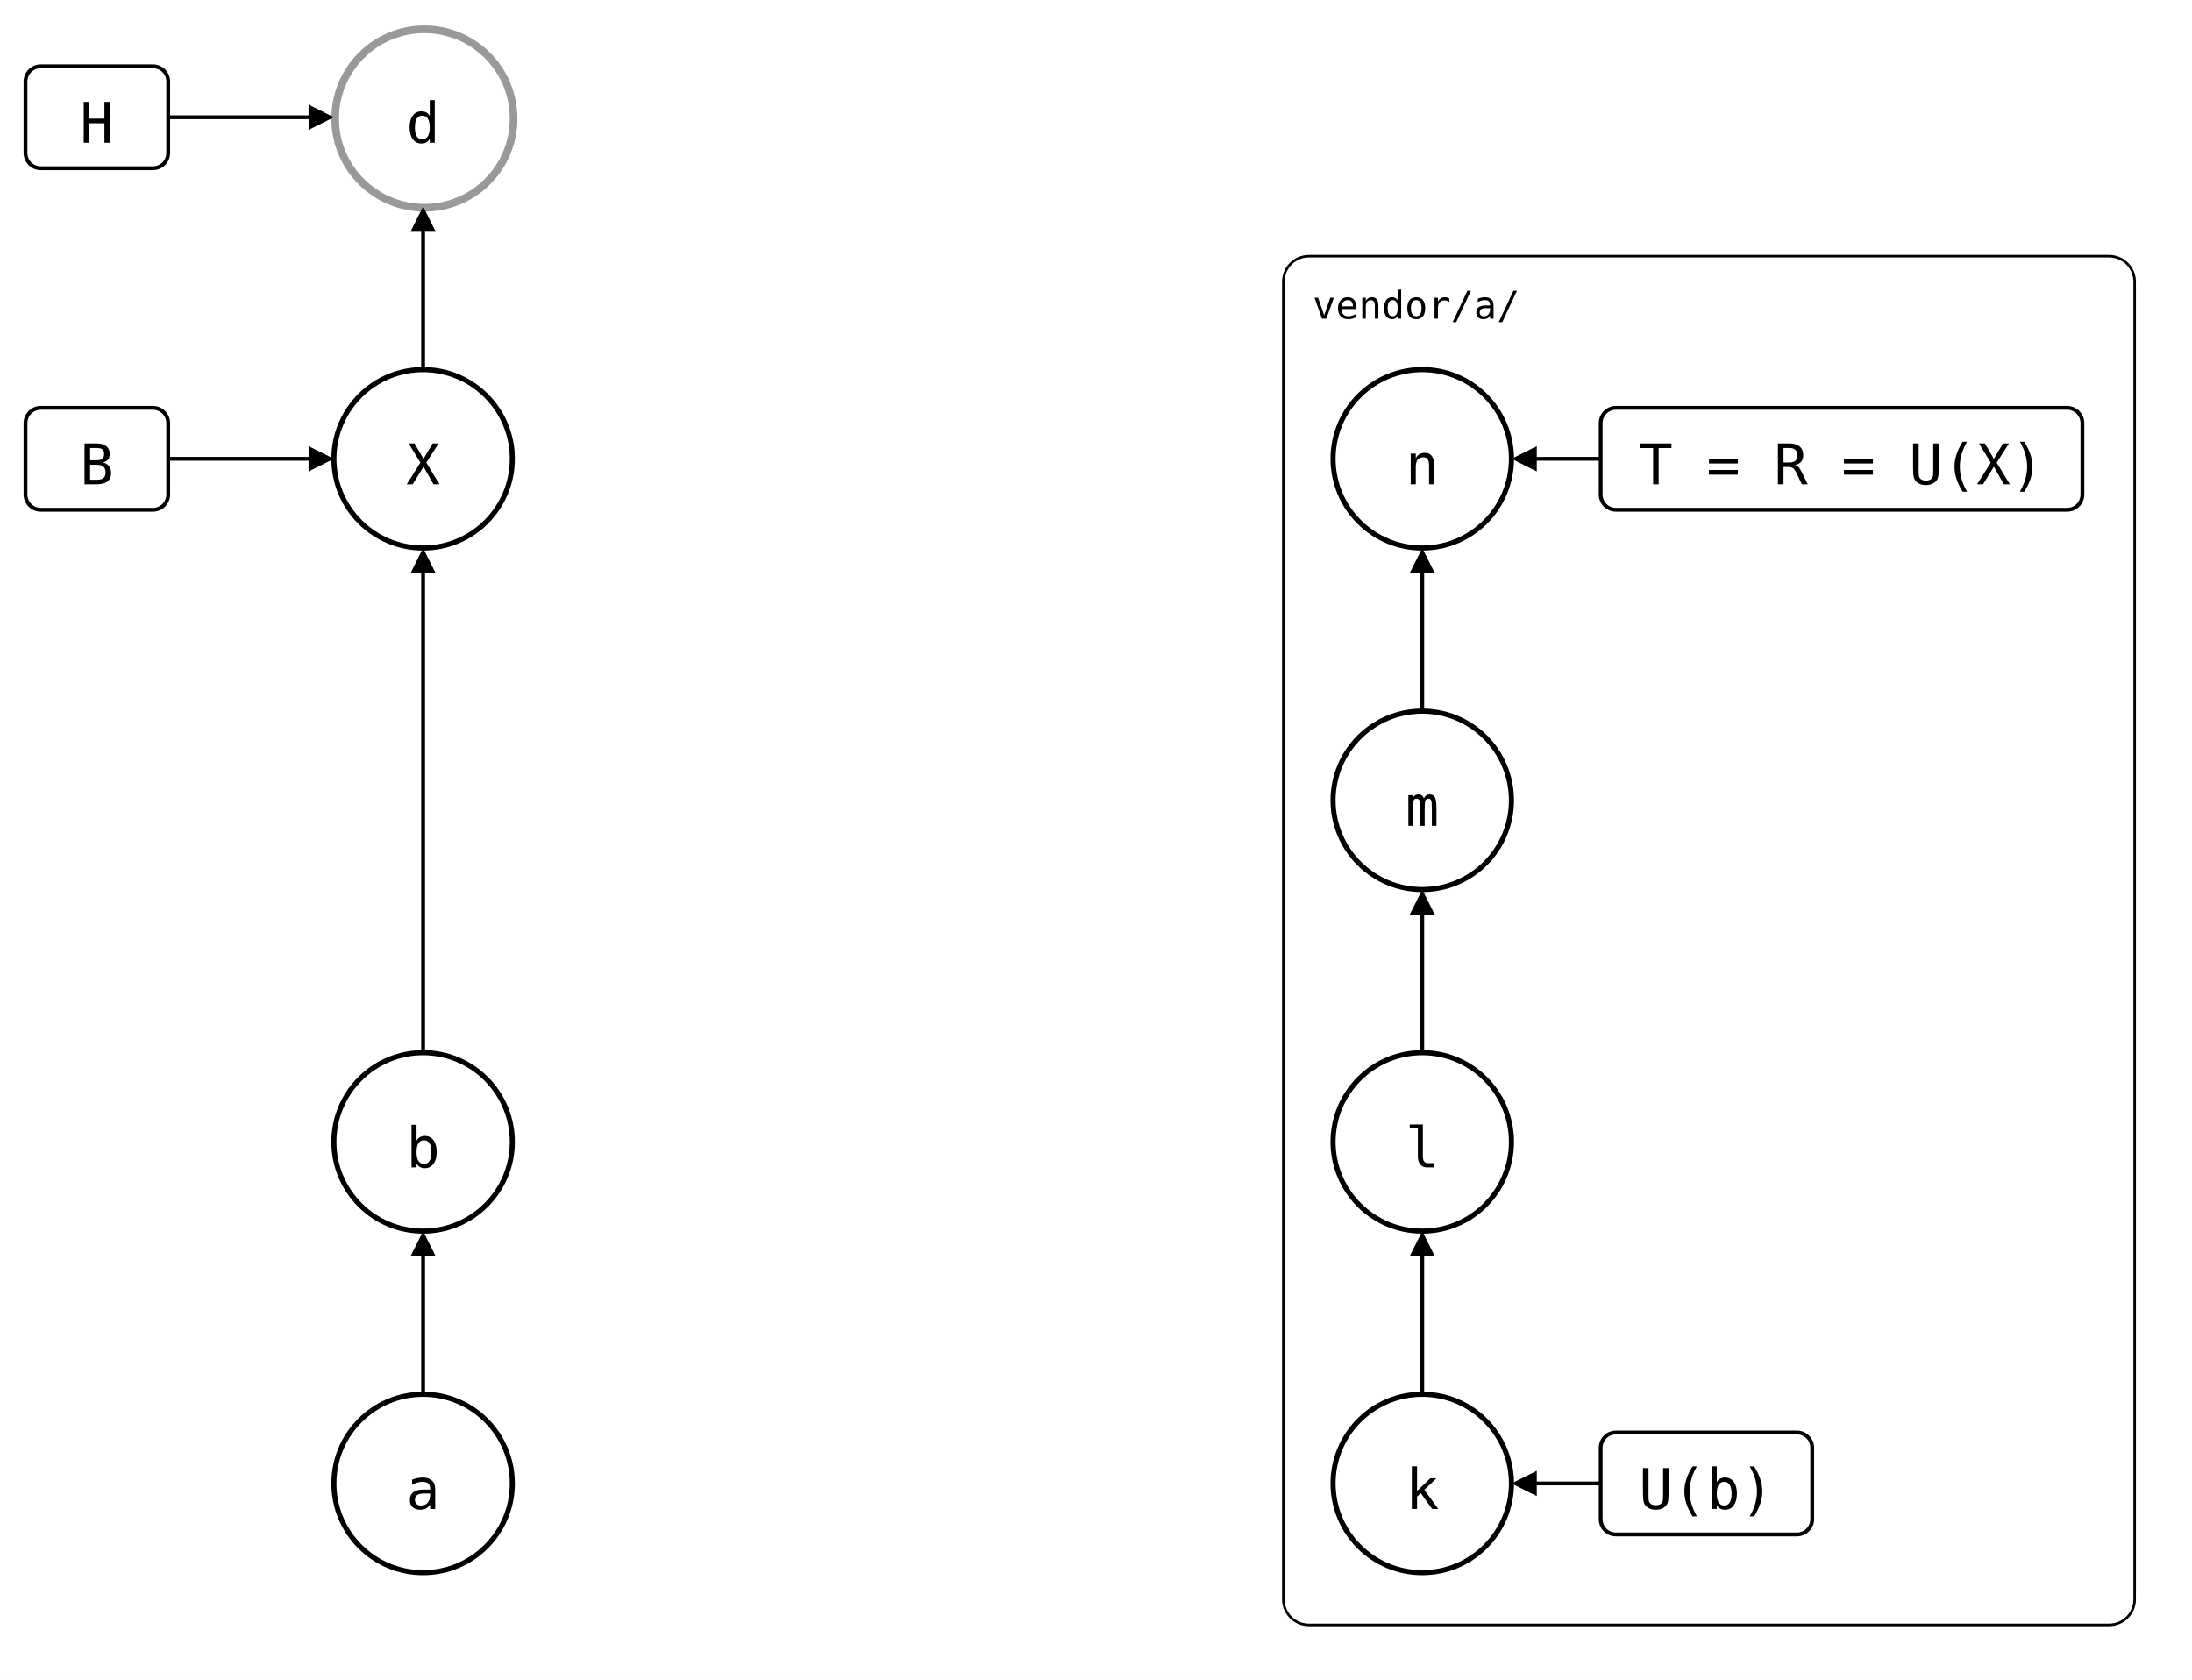
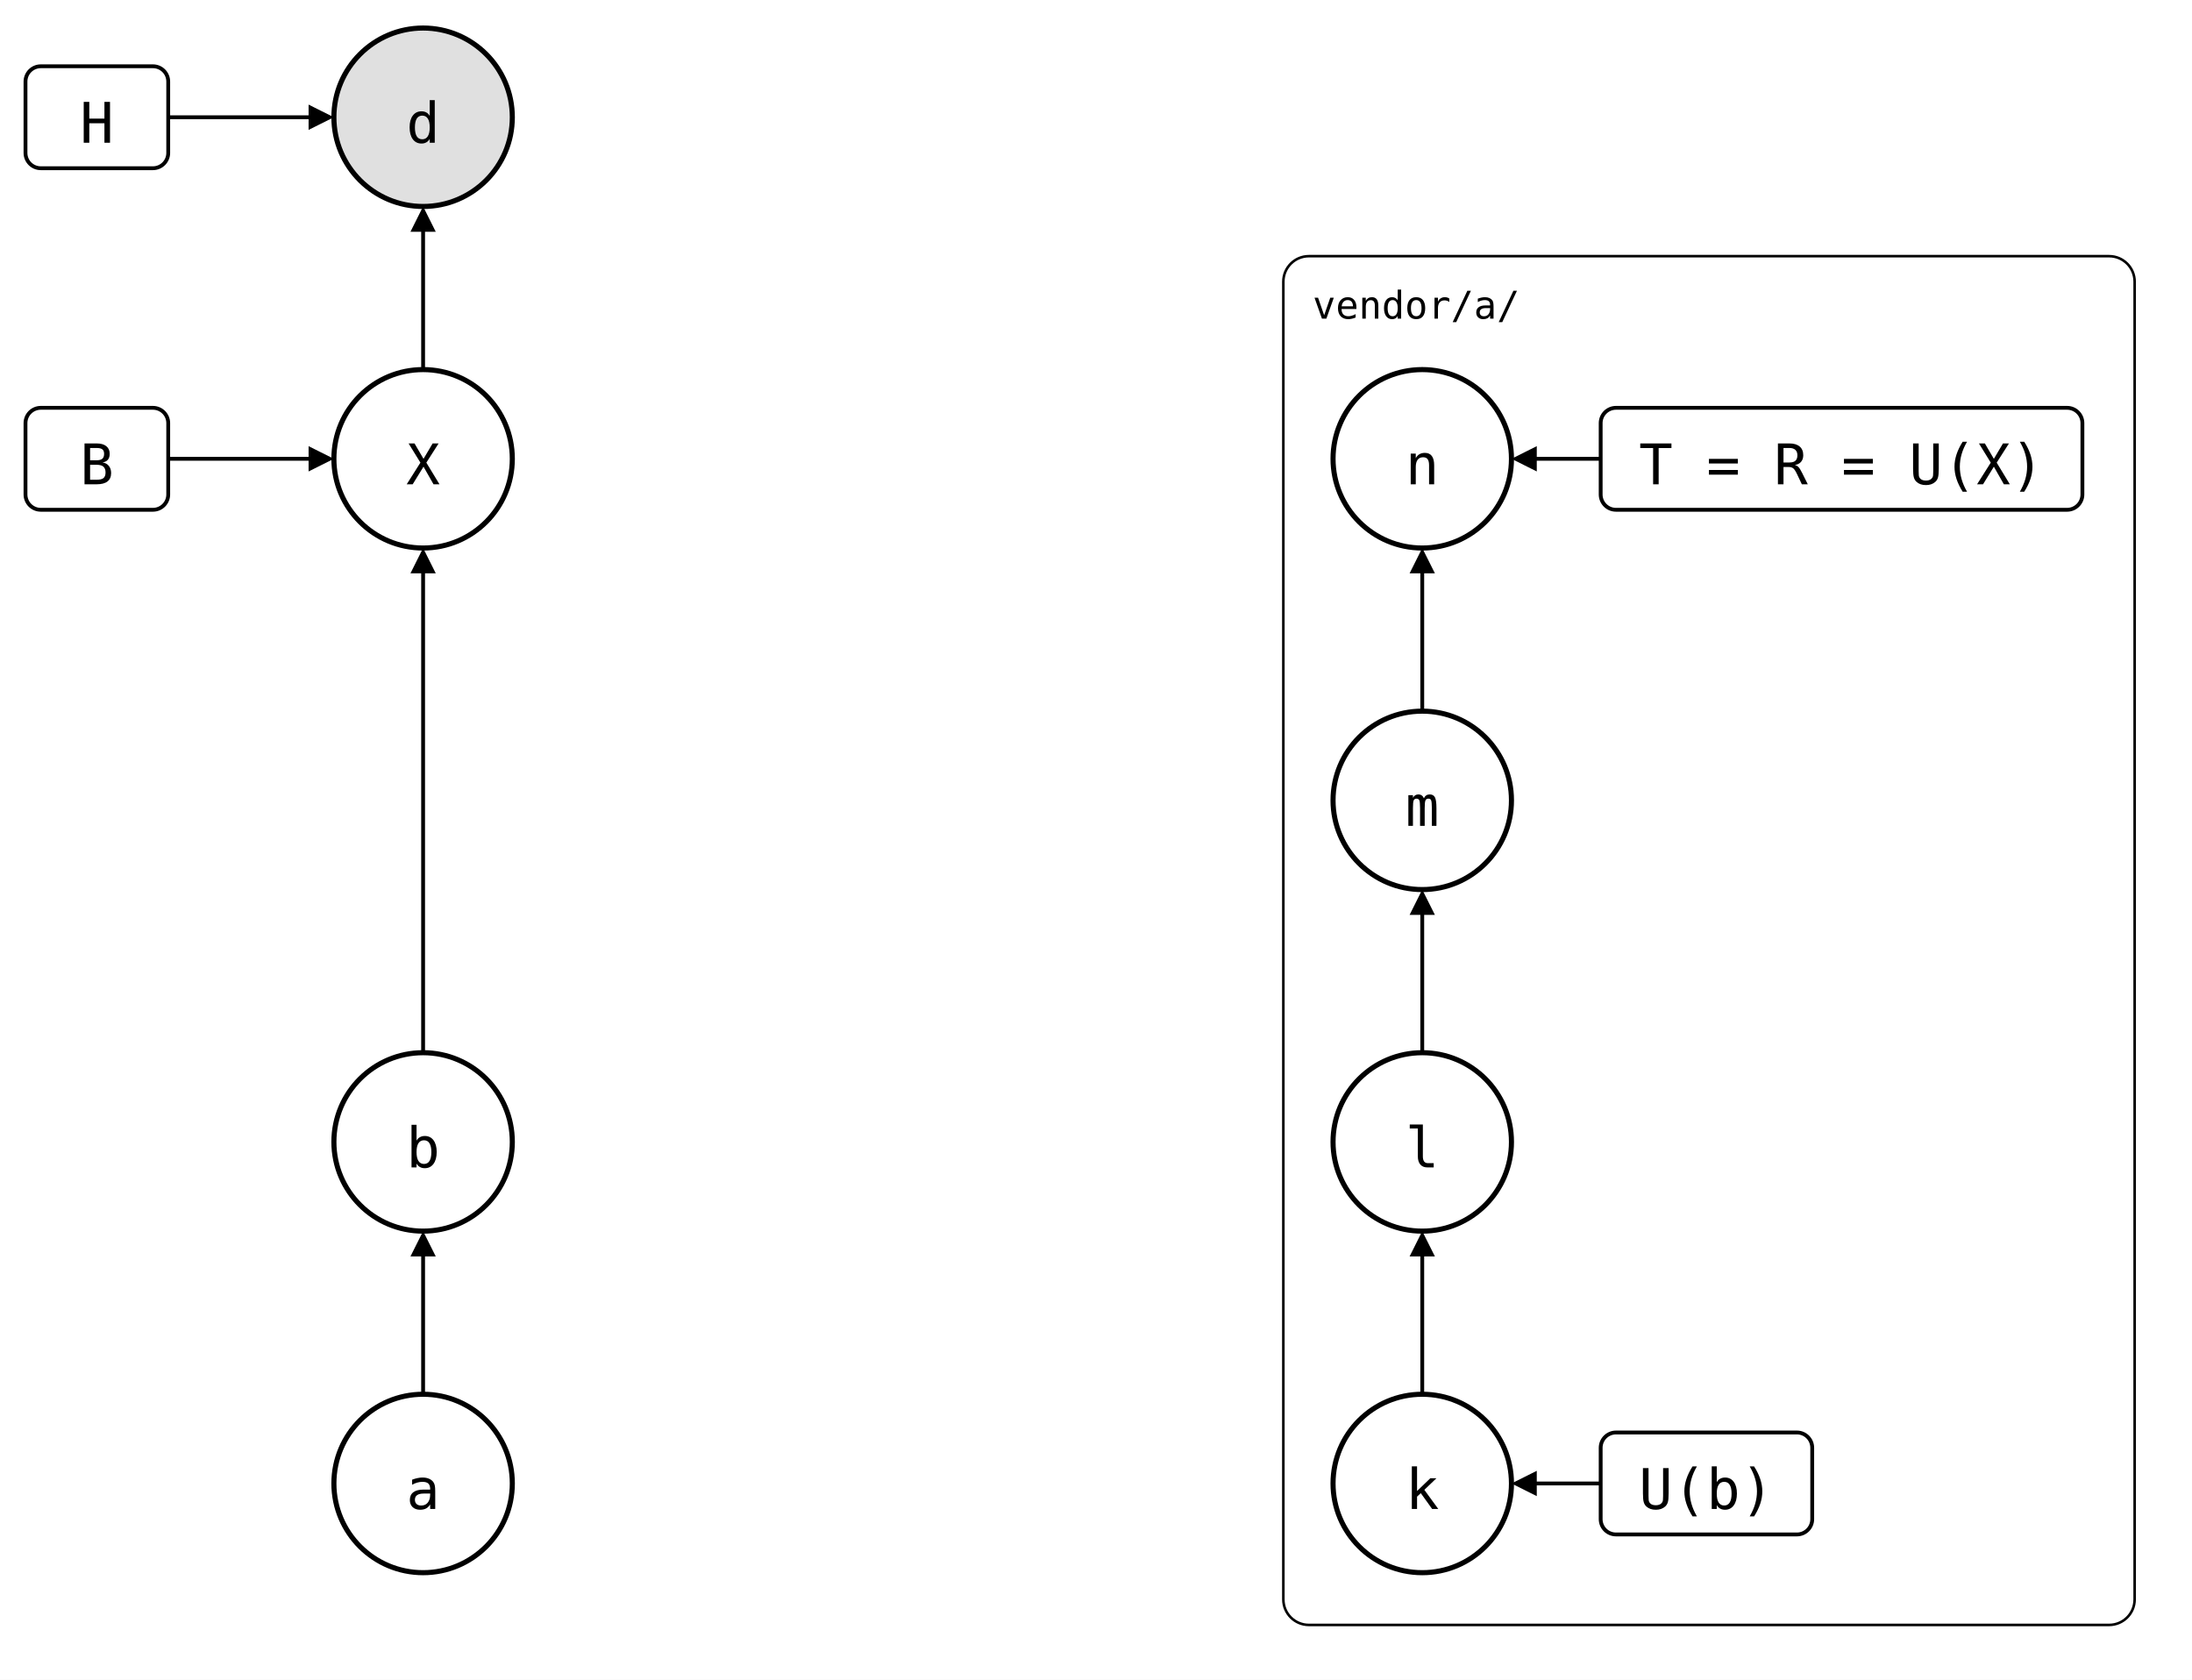
- <svg xmlns="http://www.w3.org/2000/svg" style="background: #ffffff; background-color: light-dark(#ffffff, #121212); color-scheme: light dark;" version="1.1" width="860px" height="659px" viewBox="0 0 860 659" id="ge-svg-03rLlxLaWFylnNDSA4mX" content="&lt;mxfile host=&quot;Electron&quot;&gt;&#10;  &lt;diagram name=&quot;bisect-into-a-pull&quot; id=&quot;bisect-into-a-pull&quot;&gt;&#10;    &lt;mxGraphModel grid=&quot;0&quot; gridSize=&quot;10&quot; guides=&quot;1&quot; tooltips=&quot;1&quot; connect=&quot;1&quot; arrows=&quot;1&quot; fold=&quot;0&quot; page=&quot;0&quot; pageScale=&quot;1&quot; pageWidth=&quot;850&quot; pageHeight=&quot;1100&quot; background=&quot;#ffffff&quot; math=&quot;0&quot; shadow=&quot;0&quot;&gt;&#10;      &lt;root&gt;&#10;        &lt;mxCell id=&quot;0&quot; /&gt;&#10;        &lt;mxCell id=&quot;1&quot; parent=&quot;0&quot; /&gt;&#10;        &lt;mxCell id=&quot;lane&quot; parent=&quot;1&quot; style=&quot;rounded=1;arcSize=3;fillColor=none;strokeWidth=1;fontSize=15;verticalAlign=top;align=left;spacingLeft=10;spacingTop=4;fontFamily=Roboto Mono,monospace;&quot; value=&quot;vendor/a/&quot; vertex=&quot;1&quot;&gt;&#10;          &lt;mxGeometry height=&quot;537&quot; width=&quot;334&quot; x=&quot;601&quot; y=&quot;163&quot; as=&quot;geometry&quot; /&gt;&#10;        &lt;/mxCell&gt;&#10;        &lt;mxCell id=&quot;a&quot; parent=&quot;1&quot; style=&quot;ellipse;aspect=fixed;strokeWidth=2;fontSize=22;fontFamily=Roboto Mono,monospace;&quot; value=&quot;a&quot; vertex=&quot;1&quot;&gt;&#10;          &lt;mxGeometry height=&quot;70&quot; width=&quot;70&quot; x=&quot;229&quot; y=&quot;610&quot; as=&quot;geometry&quot; /&gt;&#10;        &lt;/mxCell&gt;&#10;        &lt;mxCell id=&quot;b&quot; parent=&quot;1&quot; style=&quot;ellipse;aspect=fixed;strokeWidth=2;fontSize=22;fontFamily=Roboto Mono,monospace;&quot; value=&quot;b&quot; vertex=&quot;1&quot;&gt;&#10;          &lt;mxGeometry height=&quot;70&quot; width=&quot;70&quot; x=&quot;229&quot; y=&quot;476&quot; as=&quot;geometry&quot; /&gt;&#10;        &lt;/mxCell&gt;&#10;        &lt;mxCell id=&quot;X&quot; parent=&quot;1&quot; style=&quot;ellipse;aspect=fixed;strokeWidth=2;fontSize=22;fontFamily=Roboto Mono,monospace;&quot; value=&quot;X&quot; vertex=&quot;1&quot;&gt;&#10;          &lt;mxGeometry height=&quot;70&quot; width=&quot;70&quot; x=&quot;229&quot; y=&quot;208&quot; as=&quot;geometry&quot; /&gt;&#10;        &lt;/mxCell&gt;&#10;        &lt;mxCell id=&quot;d&quot; parent=&quot;1&quot; style=&quot;ellipse;aspect=fixed;fontSize=22;fontFamily=Roboto Mono,monospace;strokeColor=#999999;strokeWidth=3;&quot; value=&quot;d&quot; vertex=&quot;1&quot;&gt;&#10;          &lt;mxGeometry height=&quot;70&quot; width=&quot;70&quot; x=&quot;229&quot; y=&quot;74&quot; as=&quot;geometry&quot; /&gt;&#10;        &lt;/mxCell&gt;&#10;        &lt;mxCell id=&quot;k&quot; parent=&quot;1&quot; style=&quot;ellipse;aspect=fixed;strokeWidth=2;fontSize=22;fontFamily=Roboto Mono,monospace;&quot; value=&quot;k&quot; vertex=&quot;1&quot;&gt;&#10;          &lt;mxGeometry height=&quot;70&quot; width=&quot;70&quot; x=&quot;621&quot; y=&quot;610&quot; as=&quot;geometry&quot; /&gt;&#10;        &lt;/mxCell&gt;&#10;        &lt;mxCell id=&quot;l&quot; parent=&quot;1&quot; style=&quot;ellipse;aspect=fixed;strokeWidth=2;fontSize=22;fontFamily=Roboto Mono,monospace;&quot; value=&quot;l&quot; vertex=&quot;1&quot;&gt;&#10;          &lt;mxGeometry height=&quot;70&quot; width=&quot;70&quot; x=&quot;621&quot; y=&quot;476&quot; as=&quot;geometry&quot; /&gt;&#10;        &lt;/mxCell&gt;&#10;        &lt;mxCell id=&quot;m&quot; parent=&quot;1&quot; style=&quot;ellipse;aspect=fixed;strokeWidth=2;fontSize=22;fontFamily=Roboto Mono,monospace;&quot; value=&quot;m&quot; vertex=&quot;1&quot;&gt;&#10;          &lt;mxGeometry height=&quot;70&quot; width=&quot;70&quot; x=&quot;621&quot; y=&quot;342&quot; as=&quot;geometry&quot; /&gt;&#10;        &lt;/mxCell&gt;&#10;        &lt;mxCell id=&quot;n&quot; parent=&quot;1&quot; style=&quot;ellipse;aspect=fixed;strokeWidth=2;fontSize=22;fontFamily=Roboto Mono,monospace;&quot; value=&quot;n&quot; vertex=&quot;1&quot;&gt;&#10;          &lt;mxGeometry height=&quot;70&quot; width=&quot;70&quot; x=&quot;621&quot; y=&quot;208&quot; as=&quot;geometry&quot; /&gt;&#10;        &lt;/mxCell&gt;&#10;        &lt;mxCell id=&quot;box0&quot; parent=&quot;1&quot; style=&quot;rounded=1;strokeWidth=1.5;fontSize=22;fontFamily=Roboto Mono,monospace;&quot; value=&quot;H&quot; vertex=&quot;1&quot;&gt;&#10;          &lt;mxGeometry height=&quot;40&quot; width=&quot;56&quot; x=&quot;108&quot; y=&quot;89&quot; as=&quot;geometry&quot; /&gt;&#10;        &lt;/mxCell&gt;&#10;        &lt;mxCell id=&quot;e0&quot; edge=&quot;1&quot; parent=&quot;1&quot; source=&quot;box0&quot; style=&quot;endArrow=block;endFill=1;html=1;strokeWidth=1.5;rounded=0;&quot; target=&quot;d&quot;&gt;&#10;          &lt;mxGeometry relative=&quot;1&quot; as=&quot;geometry&quot; /&gt;&#10;        &lt;/mxCell&gt;&#10;        &lt;mxCell id=&quot;box1&quot; parent=&quot;1&quot; style=&quot;rounded=1;strokeWidth=1.5;fontSize=22;fontFamily=Roboto Mono,monospace;&quot; value=&quot;B&quot; vertex=&quot;1&quot;&gt;&#10;          &lt;mxGeometry height=&quot;40&quot; width=&quot;56&quot; x=&quot;108&quot; y=&quot;223&quot; as=&quot;geometry&quot; /&gt;&#10;        &lt;/mxCell&gt;&#10;        &lt;mxCell id=&quot;e1&quot; edge=&quot;1&quot; parent=&quot;1&quot; source=&quot;box1&quot; style=&quot;endArrow=block;endFill=1;html=1;strokeWidth=1.5;rounded=0;&quot; target=&quot;X&quot;&gt;&#10;          &lt;mxGeometry relative=&quot;1&quot; as=&quot;geometry&quot; /&gt;&#10;        &lt;/mxCell&gt;&#10;        &lt;mxCell id=&quot;box2&quot; parent=&quot;1&quot; style=&quot;rounded=1;strokeWidth=1.5;fontSize=22;fontFamily=Roboto Mono,monospace;&quot; value=&quot;T = R = U(X)&quot; vertex=&quot;1&quot;&gt;&#10;          &lt;mxGeometry height=&quot;40&quot; width=&quot;189&quot; x=&quot;726&quot; y=&quot;223&quot; as=&quot;geometry&quot; /&gt;&#10;        &lt;/mxCell&gt;&#10;        &lt;mxCell id=&quot;e2&quot; edge=&quot;1&quot; parent=&quot;1&quot; source=&quot;box2&quot; style=&quot;endArrow=block;endFill=1;html=1;strokeWidth=1.5;rounded=0;&quot; target=&quot;n&quot;&gt;&#10;          &lt;mxGeometry relative=&quot;1&quot; as=&quot;geometry&quot; /&gt;&#10;        &lt;/mxCell&gt;&#10;        &lt;mxCell id=&quot;box3&quot; parent=&quot;1&quot; style=&quot;rounded=1;strokeWidth=1.5;fontSize=22;fontFamily=Roboto Mono,monospace;&quot; value=&quot;U(b)&quot; vertex=&quot;1&quot;&gt;&#10;          &lt;mxGeometry height=&quot;40&quot; width=&quot;83&quot; x=&quot;726&quot; y=&quot;625&quot; as=&quot;geometry&quot; /&gt;&#10;        &lt;/mxCell&gt;&#10;        &lt;mxCell id=&quot;e3&quot; edge=&quot;1&quot; parent=&quot;1&quot; source=&quot;box3&quot; style=&quot;endArrow=block;endFill=1;html=1;strokeWidth=1.5;rounded=0;&quot; target=&quot;k&quot;&gt;&#10;          &lt;mxGeometry relative=&quot;1&quot; as=&quot;geometry&quot; /&gt;&#10;        &lt;/mxCell&gt;&#10;        &lt;mxCell id=&quot;e5&quot; edge=&quot;1&quot; parent=&quot;1&quot; source=&quot;a&quot; style=&quot;endArrow=block;endFill=1;html=1;strokeWidth=1.5;rounded=0;&quot; target=&quot;b&quot;&gt;&#10;          &lt;mxGeometry relative=&quot;1&quot; as=&quot;geometry&quot; /&gt;&#10;        &lt;/mxCell&gt;&#10;        &lt;mxCell id=&quot;e6&quot; edge=&quot;1&quot; parent=&quot;1&quot; source=&quot;b&quot; style=&quot;endArrow=block;endFill=1;html=1;strokeWidth=1.5;rounded=0;&quot; target=&quot;X&quot;&gt;&#10;          &lt;mxGeometry relative=&quot;1&quot; as=&quot;geometry&quot; /&gt;&#10;        &lt;/mxCell&gt;&#10;        &lt;mxCell id=&quot;e7&quot; edge=&quot;1&quot; parent=&quot;1&quot; source=&quot;X&quot; style=&quot;endArrow=block;endFill=1;html=1;strokeWidth=1.5;rounded=0;&quot; target=&quot;d&quot;&gt;&#10;          &lt;mxGeometry relative=&quot;1&quot; as=&quot;geometry&quot; /&gt;&#10;        &lt;/mxCell&gt;&#10;        &lt;mxCell id=&quot;e8&quot; edge=&quot;1&quot; parent=&quot;1&quot; source=&quot;k&quot; style=&quot;endArrow=block;endFill=1;html=1;strokeWidth=1.5;rounded=0;&quot; target=&quot;l&quot;&gt;&#10;          &lt;mxGeometry relative=&quot;1&quot; as=&quot;geometry&quot; /&gt;&#10;        &lt;/mxCell&gt;&#10;        &lt;mxCell id=&quot;e9&quot; edge=&quot;1&quot; parent=&quot;1&quot; source=&quot;l&quot; style=&quot;endArrow=block;endFill=1;html=1;strokeWidth=1.5;rounded=0;&quot; target=&quot;m&quot;&gt;&#10;          &lt;mxGeometry relative=&quot;1&quot; as=&quot;geometry&quot; /&gt;&#10;        &lt;/mxCell&gt;&#10;        &lt;mxCell id=&quot;e10&quot; edge=&quot;1&quot; parent=&quot;1&quot; source=&quot;m&quot; style=&quot;endArrow=block;endFill=1;html=1;strokeWidth=1.5;rounded=0;&quot; target=&quot;n&quot;&gt;&#10;          &lt;mxGeometry relative=&quot;1&quot; as=&quot;geometry&quot; /&gt;&#10;        &lt;/mxCell&gt;&#10;      &lt;/root&gt;&#10;    &lt;/mxGraphModel&gt;&#10;  &lt;/diagram&gt;&#10;&lt;/mxfile&gt;&#10;">
-   <style type="text/css">@supports (color: light-dark(#000, #fff)) { #ge-svg-03rLlxLaWFylnNDSA4mX { --ge-adaptive-bg: light-dark(#ffffff, var(--ge-dark-color, #121212)); } }</style>
+ <svg xmlns="http://www.w3.org/2000/svg" style="background: #ffffff; background-color: light-dark(#ffffff, #121212); color-scheme: light dark;" version="1.1" width="860px" height="659px" viewBox="0 0 860 659" id="ge-svg-XEDZk8dROU4h-E6Jc4ML" content="&lt;mxfile host=&quot;Electron&quot;&gt;&#10;  &lt;diagram name=&quot;bisect-into-a-pull&quot; id=&quot;bisect-into-a-pull&quot;&gt;&#10;    &lt;mxGraphModel grid=&quot;0&quot; gridSize=&quot;10&quot; guides=&quot;1&quot; tooltips=&quot;1&quot; connect=&quot;1&quot; arrows=&quot;1&quot; fold=&quot;0&quot; page=&quot;0&quot; pageScale=&quot;1&quot; pageWidth=&quot;850&quot; pageHeight=&quot;1100&quot; background=&quot;#ffffff&quot; math=&quot;0&quot; shadow=&quot;0&quot;&gt;&#10;      &lt;root&gt;&#10;        &lt;mxCell id=&quot;0&quot; /&gt;&#10;        &lt;mxCell id=&quot;1&quot; parent=&quot;0&quot; /&gt;&#10;        &lt;mxCell id=&quot;lane&quot; parent=&quot;1&quot; style=&quot;rounded=1;arcSize=3;fillColor=none;strokeWidth=1;fontSize=15;verticalAlign=top;align=left;spacingLeft=10;spacingTop=4;fontFamily=Roboto Mono,monospace;&quot; value=&quot;vendor/a/&quot; vertex=&quot;1&quot;&gt;&#10;          &lt;mxGeometry height=&quot;537&quot; width=&quot;334&quot; x=&quot;601&quot; y=&quot;163&quot; as=&quot;geometry&quot; /&gt;&#10;        &lt;/mxCell&gt;&#10;        &lt;mxCell id=&quot;a&quot; parent=&quot;1&quot; style=&quot;ellipse;aspect=fixed;strokeWidth=2;fontSize=22;fontFamily=Roboto Mono,monospace;&quot; value=&quot;a&quot; vertex=&quot;1&quot;&gt;&#10;          &lt;mxGeometry height=&quot;70&quot; width=&quot;70&quot; x=&quot;229&quot; y=&quot;610&quot; as=&quot;geometry&quot; /&gt;&#10;        &lt;/mxCell&gt;&#10;        &lt;mxCell id=&quot;b&quot; parent=&quot;1&quot; style=&quot;ellipse;aspect=fixed;strokeWidth=2;fontSize=22;fontFamily=Roboto Mono,monospace;&quot; value=&quot;b&quot; vertex=&quot;1&quot;&gt;&#10;          &lt;mxGeometry height=&quot;70&quot; width=&quot;70&quot; x=&quot;229&quot; y=&quot;476&quot; as=&quot;geometry&quot; /&gt;&#10;        &lt;/mxCell&gt;&#10;        &lt;mxCell id=&quot;X&quot; parent=&quot;1&quot; style=&quot;ellipse;aspect=fixed;strokeWidth=2;fontSize=22;fontFamily=Roboto Mono,monospace;&quot; value=&quot;X&quot; vertex=&quot;1&quot;&gt;&#10;          &lt;mxGeometry height=&quot;70&quot; width=&quot;70&quot; x=&quot;229&quot; y=&quot;208&quot; as=&quot;geometry&quot; /&gt;&#10;        &lt;/mxCell&gt;&#10;        &lt;mxCell id=&quot;d&quot; parent=&quot;1&quot; style=&quot;ellipse;aspect=fixed;fontSize=22;fontFamily=Roboto Mono,monospace;strokeWidth=2;fillColor=#E0E0E0;&quot; value=&quot;d&quot; vertex=&quot;1&quot;&gt;&#10;          &lt;mxGeometry height=&quot;70&quot; width=&quot;70&quot; x=&quot;229&quot; y=&quot;74&quot; as=&quot;geometry&quot; /&gt;&#10;        &lt;/mxCell&gt;&#10;        &lt;mxCell id=&quot;k&quot; parent=&quot;1&quot; style=&quot;ellipse;aspect=fixed;strokeWidth=2;fontSize=22;fontFamily=Roboto Mono,monospace;&quot; value=&quot;k&quot; vertex=&quot;1&quot;&gt;&#10;          &lt;mxGeometry height=&quot;70&quot; width=&quot;70&quot; x=&quot;621&quot; y=&quot;610&quot; as=&quot;geometry&quot; /&gt;&#10;        &lt;/mxCell&gt;&#10;        &lt;mxCell id=&quot;l&quot; parent=&quot;1&quot; style=&quot;ellipse;aspect=fixed;strokeWidth=2;fontSize=22;fontFamily=Roboto Mono,monospace;&quot; value=&quot;l&quot; vertex=&quot;1&quot;&gt;&#10;          &lt;mxGeometry height=&quot;70&quot; width=&quot;70&quot; x=&quot;621&quot; y=&quot;476&quot; as=&quot;geometry&quot; /&gt;&#10;        &lt;/mxCell&gt;&#10;        &lt;mxCell id=&quot;m&quot; parent=&quot;1&quot; style=&quot;ellipse;aspect=fixed;strokeWidth=2;fontSize=22;fontFamily=Roboto Mono,monospace;&quot; value=&quot;m&quot; vertex=&quot;1&quot;&gt;&#10;          &lt;mxGeometry height=&quot;70&quot; width=&quot;70&quot; x=&quot;621&quot; y=&quot;342&quot; as=&quot;geometry&quot; /&gt;&#10;        &lt;/mxCell&gt;&#10;        &lt;mxCell id=&quot;n&quot; parent=&quot;1&quot; style=&quot;ellipse;aspect=fixed;strokeWidth=2;fontSize=22;fontFamily=Roboto Mono,monospace;&quot; value=&quot;n&quot; vertex=&quot;1&quot;&gt;&#10;          &lt;mxGeometry height=&quot;70&quot; width=&quot;70&quot; x=&quot;621&quot; y=&quot;208&quot; as=&quot;geometry&quot; /&gt;&#10;        &lt;/mxCell&gt;&#10;        &lt;mxCell id=&quot;box0&quot; parent=&quot;1&quot; style=&quot;rounded=1;strokeWidth=1.5;fontSize=22;fontFamily=Roboto Mono,monospace;&quot; value=&quot;H&quot; vertex=&quot;1&quot;&gt;&#10;          &lt;mxGeometry height=&quot;40&quot; width=&quot;56&quot; x=&quot;108&quot; y=&quot;89&quot; as=&quot;geometry&quot; /&gt;&#10;        &lt;/mxCell&gt;&#10;        &lt;mxCell id=&quot;e0&quot; edge=&quot;1&quot; parent=&quot;1&quot; source=&quot;box0&quot; style=&quot;endArrow=block;endFill=1;html=1;strokeWidth=1.5;rounded=0;&quot; target=&quot;d&quot;&gt;&#10;          &lt;mxGeometry relative=&quot;1&quot; as=&quot;geometry&quot; /&gt;&#10;        &lt;/mxCell&gt;&#10;        &lt;mxCell id=&quot;box1&quot; parent=&quot;1&quot; style=&quot;rounded=1;strokeWidth=1.5;fontSize=22;fontFamily=Roboto Mono,monospace;&quot; value=&quot;B&quot; vertex=&quot;1&quot;&gt;&#10;          &lt;mxGeometry height=&quot;40&quot; width=&quot;56&quot; x=&quot;108&quot; y=&quot;223&quot; as=&quot;geometry&quot; /&gt;&#10;        &lt;/mxCell&gt;&#10;        &lt;mxCell id=&quot;e1&quot; edge=&quot;1&quot; parent=&quot;1&quot; source=&quot;box1&quot; style=&quot;endArrow=block;endFill=1;html=1;strokeWidth=1.5;rounded=0;&quot; target=&quot;X&quot;&gt;&#10;          &lt;mxGeometry relative=&quot;1&quot; as=&quot;geometry&quot; /&gt;&#10;        &lt;/mxCell&gt;&#10;        &lt;mxCell id=&quot;box2&quot; parent=&quot;1&quot; style=&quot;rounded=1;strokeWidth=1.5;fontSize=22;fontFamily=Roboto Mono,monospace;&quot; value=&quot;T = R = U(X)&quot; vertex=&quot;1&quot;&gt;&#10;          &lt;mxGeometry height=&quot;40&quot; width=&quot;189&quot; x=&quot;726&quot; y=&quot;223&quot; as=&quot;geometry&quot; /&gt;&#10;        &lt;/mxCell&gt;&#10;        &lt;mxCell id=&quot;e2&quot; edge=&quot;1&quot; parent=&quot;1&quot; source=&quot;box2&quot; style=&quot;endArrow=block;endFill=1;html=1;strokeWidth=1.5;rounded=0;&quot; target=&quot;n&quot;&gt;&#10;          &lt;mxGeometry relative=&quot;1&quot; as=&quot;geometry&quot; /&gt;&#10;        &lt;/mxCell&gt;&#10;        &lt;mxCell id=&quot;box3&quot; parent=&quot;1&quot; style=&quot;rounded=1;strokeWidth=1.5;fontSize=22;fontFamily=Roboto Mono,monospace;&quot; value=&quot;U(b)&quot; vertex=&quot;1&quot;&gt;&#10;          &lt;mxGeometry height=&quot;40&quot; width=&quot;83&quot; x=&quot;726&quot; y=&quot;625&quot; as=&quot;geometry&quot; /&gt;&#10;        &lt;/mxCell&gt;&#10;        &lt;mxCell id=&quot;e3&quot; edge=&quot;1&quot; parent=&quot;1&quot; source=&quot;box3&quot; style=&quot;endArrow=block;endFill=1;html=1;strokeWidth=1.5;rounded=0;&quot; target=&quot;k&quot;&gt;&#10;          &lt;mxGeometry relative=&quot;1&quot; as=&quot;geometry&quot; /&gt;&#10;        &lt;/mxCell&gt;&#10;        &lt;mxCell id=&quot;e5&quot; edge=&quot;1&quot; parent=&quot;1&quot; source=&quot;a&quot; style=&quot;endArrow=block;endFill=1;html=1;strokeWidth=1.5;rounded=0;&quot; target=&quot;b&quot;&gt;&#10;          &lt;mxGeometry relative=&quot;1&quot; as=&quot;geometry&quot; /&gt;&#10;        &lt;/mxCell&gt;&#10;        &lt;mxCell id=&quot;e6&quot; edge=&quot;1&quot; parent=&quot;1&quot; source=&quot;b&quot; style=&quot;endArrow=block;endFill=1;html=1;strokeWidth=1.5;rounded=0;&quot; target=&quot;X&quot;&gt;&#10;          &lt;mxGeometry relative=&quot;1&quot; as=&quot;geometry&quot; /&gt;&#10;        &lt;/mxCell&gt;&#10;        &lt;mxCell id=&quot;e7&quot; edge=&quot;1&quot; parent=&quot;1&quot; source=&quot;X&quot; style=&quot;endArrow=block;endFill=1;html=1;strokeWidth=1.5;rounded=0;&quot; target=&quot;d&quot;&gt;&#10;          &lt;mxGeometry relative=&quot;1&quot; as=&quot;geometry&quot; /&gt;&#10;        &lt;/mxCell&gt;&#10;        &lt;mxCell id=&quot;e8&quot; edge=&quot;1&quot; parent=&quot;1&quot; source=&quot;k&quot; style=&quot;endArrow=block;endFill=1;html=1;strokeWidth=1.5;rounded=0;&quot; target=&quot;l&quot;&gt;&#10;          &lt;mxGeometry relative=&quot;1&quot; as=&quot;geometry&quot; /&gt;&#10;        &lt;/mxCell&gt;&#10;        &lt;mxCell id=&quot;e9&quot; edge=&quot;1&quot; parent=&quot;1&quot; source=&quot;l&quot; style=&quot;endArrow=block;endFill=1;html=1;strokeWidth=1.5;rounded=0;&quot; target=&quot;m&quot;&gt;&#10;          &lt;mxGeometry relative=&quot;1&quot; as=&quot;geometry&quot; /&gt;&#10;        &lt;/mxCell&gt;&#10;        &lt;mxCell id=&quot;e10&quot; edge=&quot;1&quot; parent=&quot;1&quot; source=&quot;m&quot; style=&quot;endArrow=block;endFill=1;html=1;strokeWidth=1.5;rounded=0;&quot; target=&quot;n&quot;&gt;&#10;          &lt;mxGeometry relative=&quot;1&quot; as=&quot;geometry&quot; /&gt;&#10;        &lt;/mxCell&gt;&#10;      &lt;/root&gt;&#10;    &lt;/mxGraphModel&gt;&#10;  &lt;/diagram&gt;&#10;&lt;/mxfile&gt;&#10;">
+   <style type="text/css">@supports (color: light-dark(#000, #fff)) { #ge-svg-XEDZk8dROU4h-E6Jc4ML { --ge-adaptive-bg: light-dark(#ffffff, var(--ge-dark-color, #121212)); } }</style>
  <defs />
  <rect fill="#ffffff" width="100%" height="100%" x="0" y="0" style="fill: light-dark(rgb(255, 255, 255), rgb(18, 18, 18));" />
  <g>
    <g data-cell-id="0">
      <g data-cell-id="1">
        <g data-cell-id="lane">
          <g transform="translate(0.5,0.5)">
            <rect x="503" y="100" width="334" height="537" rx="10.02" ry="10.02" fill="none" stroke="#000000" pointer-events="all" style="stroke: light-dark(rgb(0, 0, 0), rgb(255, 255, 255));" />
          </g>
          <g>
            <g fill="#000000" font-family="'Roboto Mono', monospace" text-anchor="start" font-size="15px" style="fill: light-dark(rgb(0, 0, 0), rgb(255, 255, 255));">
              <text x="515" y="125">vendor/a/</text>
            </g>
          </g>
        </g>
        <g data-cell-id="a">
          <g>
            <ellipse cx="166" cy="582" rx="35" ry="35" fill="#ffffff" stroke="#000000" stroke-width="2" pointer-events="all" style="fill: var(--ge-adaptive-bg, #ffffff); stroke: light-dark(rgb(0, 0, 0), rgb(255, 255, 255));" />
          </g>
          <g>
            <g fill="#000000" font-family="'Roboto Mono', monospace" text-anchor="middle" font-size="22px" style="fill: light-dark(rgb(0, 0, 0), rgb(255, 255, 255));">
              <text x="166" y="592">a</text>
            </g>
          </g>
        </g>
        <g data-cell-id="b">
          <g>
            <ellipse cx="166" cy="448" rx="35" ry="35" fill="#ffffff" stroke="#000000" stroke-width="2" pointer-events="all" style="fill: var(--ge-adaptive-bg, #ffffff); stroke: light-dark(rgb(0, 0, 0), rgb(255, 255, 255));" />
          </g>
          <g>
            <g fill="#000000" font-family="'Roboto Mono', monospace" text-anchor="middle" font-size="22px" style="fill: light-dark(rgb(0, 0, 0), rgb(255, 255, 255));">
              <text x="166" y="458">b</text>
            </g>
          </g>
        </g>
        <g data-cell-id="X">
          <g>
            <ellipse cx="166" cy="180" rx="35" ry="35" fill="#ffffff" stroke="#000000" stroke-width="2" pointer-events="all" style="fill: var(--ge-adaptive-bg, #ffffff); stroke: light-dark(rgb(0, 0, 0), rgb(255, 255, 255));" />
          </g>
          <g>
            <g fill="#000000" font-family="'Roboto Mono', monospace" text-anchor="middle" font-size="22px" style="fill: light-dark(rgb(0, 0, 0), rgb(255, 255, 255));">
              <text x="166" y="190">X</text>
            </g>
          </g>
        </g>
        <g data-cell-id="d">
-           <g transform="translate(0.5,0.5)">
-             <ellipse cx="166" cy="46" rx="35" ry="35" fill="#ffffff" stroke="#999999" stroke-width="3" pointer-events="all" style="fill: var(--ge-adaptive-bg, #ffffff); stroke: light-dark(rgb(153, 153, 153), rgb(106, 106, 106));" />
+           <g>
+             <ellipse cx="166" cy="46" rx="35" ry="35" fill="#e0e0e0" stroke="#000000" stroke-width="2" pointer-events="all" style="fill: light-dark(rgb(224, 224, 224), rgb(45, 45, 45)); stroke: light-dark(rgb(0, 0, 0), rgb(255, 255, 255));" />
          </g>
          <g>
            <g fill="#000000" font-family="'Roboto Mono', monospace" text-anchor="middle" font-size="22px" style="fill: light-dark(rgb(0, 0, 0), rgb(255, 255, 255));">
              <text x="166" y="56">d</text>
            </g>
          </g>
        </g>
        <g data-cell-id="k">
          <g>
            <ellipse cx="558" cy="582" rx="35" ry="35" fill="#ffffff" stroke="#000000" stroke-width="2" pointer-events="all" style="fill: var(--ge-adaptive-bg, #ffffff); stroke: light-dark(rgb(0, 0, 0), rgb(255, 255, 255));" />
          </g>
          <g>
            <g fill="#000000" font-family="'Roboto Mono', monospace" text-anchor="middle" font-size="22px" style="fill: light-dark(rgb(0, 0, 0), rgb(255, 255, 255));">
              <text x="558" y="592">k</text>
            </g>
          </g>
        </g>
        <g data-cell-id="l">
          <g>
            <ellipse cx="558" cy="448" rx="35" ry="35" fill="#ffffff" stroke="#000000" stroke-width="2" pointer-events="all" style="fill: var(--ge-adaptive-bg, #ffffff); stroke: light-dark(rgb(0, 0, 0), rgb(255, 255, 255));" />
          </g>
          <g>
            <g fill="#000000" font-family="'Roboto Mono', monospace" text-anchor="middle" font-size="22px" style="fill: light-dark(rgb(0, 0, 0), rgb(255, 255, 255));">
              <text x="558" y="458">l</text>
            </g>
          </g>
        </g>
        <g data-cell-id="m">
          <g>
            <ellipse cx="558" cy="314" rx="35" ry="35" fill="#ffffff" stroke="#000000" stroke-width="2" pointer-events="all" style="fill: var(--ge-adaptive-bg, #ffffff); stroke: light-dark(rgb(0, 0, 0), rgb(255, 255, 255));" />
          </g>
          <g>
            <g fill="#000000" font-family="'Roboto Mono', monospace" text-anchor="middle" font-size="22px" style="fill: light-dark(rgb(0, 0, 0), rgb(255, 255, 255));">
              <text x="558" y="324">m</text>
            </g>
          </g>
        </g>
        <g data-cell-id="n">
          <g>
            <ellipse cx="558" cy="180" rx="35" ry="35" fill="#ffffff" stroke="#000000" stroke-width="2" pointer-events="all" style="fill: var(--ge-adaptive-bg, #ffffff); stroke: light-dark(rgb(0, 0, 0), rgb(255, 255, 255));" />
          </g>
          <g>
            <g fill="#000000" font-family="'Roboto Mono', monospace" text-anchor="middle" font-size="22px" style="fill: light-dark(rgb(0, 0, 0), rgb(255, 255, 255));">
              <text x="558" y="190">n</text>
            </g>
          </g>
        </g>
        <g data-cell-id="box0">
          <g>
            <rect x="10" y="26" width="56" height="40" rx="6" ry="6" fill="#ffffff" stroke="#000000" stroke-width="1.5" pointer-events="all" style="fill: var(--ge-adaptive-bg, #ffffff); stroke: light-dark(rgb(0, 0, 0), rgb(255, 255, 255));" />
          </g>
          <g>
            <g fill="#000000" font-family="'Roboto Mono', monospace" text-anchor="middle" font-size="22px" style="fill: light-dark(rgb(0, 0, 0), rgb(255, 255, 255));">
              <text x="38" y="56">H</text>
            </g>
          </g>
        </g>
        <g data-cell-id="e0">
          <g>
            <path d="M 66 46 L 121.82 46" fill="none" stroke="#000000" stroke-width="1.5" stroke-miterlimit="10" pointer-events="stroke" style="stroke: light-dark(rgb(0, 0, 0), rgb(255, 255, 255));" />
            <path d="M 129.32 46 L 121.82 49.75 L 121.82 42.25 Z" fill="#000000" stroke="#000000" stroke-width="1.5" stroke-miterlimit="10" pointer-events="all" style="fill: light-dark(rgb(0, 0, 0), rgb(255, 255, 255)); stroke: light-dark(rgb(0, 0, 0), rgb(255, 255, 255));" />
          </g>
        </g>
        <g data-cell-id="box1">
          <g>
            <rect x="10" y="160" width="56" height="40" rx="6" ry="6" fill="#ffffff" stroke="#000000" stroke-width="1.5" pointer-events="all" style="fill: var(--ge-adaptive-bg, #ffffff); stroke: light-dark(rgb(0, 0, 0), rgb(255, 255, 255));" />
          </g>
          <g>
            <g fill="#000000" font-family="'Roboto Mono', monospace" text-anchor="middle" font-size="22px" style="fill: light-dark(rgb(0, 0, 0), rgb(255, 255, 255));">
              <text x="38" y="190">B</text>
            </g>
          </g>
        </g>
        <g data-cell-id="e1">
          <g>
            <path d="M 66 180 L 121.82 180" fill="none" stroke="#000000" stroke-width="1.5" stroke-miterlimit="10" pointer-events="stroke" style="stroke: light-dark(rgb(0, 0, 0), rgb(255, 255, 255));" />
            <path d="M 129.32 180 L 121.82 183.75 L 121.82 176.25 Z" fill="#000000" stroke="#000000" stroke-width="1.5" stroke-miterlimit="10" pointer-events="all" style="fill: light-dark(rgb(0, 0, 0), rgb(255, 255, 255)); stroke: light-dark(rgb(0, 0, 0), rgb(255, 255, 255));" />
          </g>
        </g>
        <g data-cell-id="box2">
          <g>
            <rect x="628" y="160" width="189" height="40" rx="6" ry="6" fill="#ffffff" stroke="#000000" stroke-width="1.5" pointer-events="all" style="fill: var(--ge-adaptive-bg, #ffffff); stroke: light-dark(rgb(0, 0, 0), rgb(255, 255, 255));" />
          </g>
          <g>
            <g fill="#000000" font-family="'Roboto Mono', monospace" text-anchor="middle" font-size="22px" style="fill: light-dark(rgb(0, 0, 0), rgb(255, 255, 255));">
              <text x="722.5" y="190">T = R = U(X)</text>
            </g>
          </g>
        </g>
        <g data-cell-id="e2">
          <g>
            <path d="M 628 180 L 602.18 180" fill="none" stroke="#000000" stroke-width="1.5" stroke-miterlimit="10" pointer-events="stroke" style="stroke: light-dark(rgb(0, 0, 0), rgb(255, 255, 255));" />
            <path d="M 594.68 180 L 602.18 176.25 L 602.18 183.75 Z" fill="#000000" stroke="#000000" stroke-width="1.5" stroke-miterlimit="10" pointer-events="all" style="fill: light-dark(rgb(0, 0, 0), rgb(255, 255, 255)); stroke: light-dark(rgb(0, 0, 0), rgb(255, 255, 255));" />
          </g>
        </g>
        <g data-cell-id="box3">
          <g>
            <rect x="628" y="562" width="83" height="40" rx="6" ry="6" fill="#ffffff" stroke="#000000" stroke-width="1.5" pointer-events="all" style="fill: var(--ge-adaptive-bg, #ffffff); stroke: light-dark(rgb(0, 0, 0), rgb(255, 255, 255));" />
          </g>
          <g>
            <g fill="#000000" font-family="'Roboto Mono', monospace" text-anchor="middle" font-size="22px" style="fill: light-dark(rgb(0, 0, 0), rgb(255, 255, 255));">
              <text x="669.5" y="592">U(b)</text>
            </g>
          </g>
        </g>
        <g data-cell-id="e3">
          <g>
            <path d="M 628 582 L 602.18 582" fill="none" stroke="#000000" stroke-width="1.5" stroke-miterlimit="10" pointer-events="stroke" style="stroke: light-dark(rgb(0, 0, 0), rgb(255, 255, 255));" />
            <path d="M 594.68 582 L 602.18 578.25 L 602.18 585.75 Z" fill="#000000" stroke="#000000" stroke-width="1.5" stroke-miterlimit="10" pointer-events="all" style="fill: light-dark(rgb(0, 0, 0), rgb(255, 255, 255)); stroke: light-dark(rgb(0, 0, 0), rgb(255, 255, 255));" />
          </g>
        </g>
        <g data-cell-id="e5">
          <g>
            <path d="M 166 547 L 166 492.18" fill="none" stroke="#000000" stroke-width="1.5" stroke-miterlimit="10" pointer-events="stroke" style="stroke: light-dark(rgb(0, 0, 0), rgb(255, 255, 255));" />
            <path d="M 166 484.68 L 169.75 492.18 L 162.25 492.18 Z" fill="#000000" stroke="#000000" stroke-width="1.5" stroke-miterlimit="10" pointer-events="all" style="fill: light-dark(rgb(0, 0, 0), rgb(255, 255, 255)); stroke: light-dark(rgb(0, 0, 0), rgb(255, 255, 255));" />
          </g>
        </g>
        <g data-cell-id="e6">
          <g>
            <path d="M 166 413 L 166 224.18" fill="none" stroke="#000000" stroke-width="1.5" stroke-miterlimit="10" pointer-events="stroke" style="stroke: light-dark(rgb(0, 0, 0), rgb(255, 255, 255));" />
            <path d="M 166 216.68 L 169.75 224.18 L 162.25 224.18 Z" fill="#000000" stroke="#000000" stroke-width="1.5" stroke-miterlimit="10" pointer-events="all" style="fill: light-dark(rgb(0, 0, 0), rgb(255, 255, 255)); stroke: light-dark(rgb(0, 0, 0), rgb(255, 255, 255));" />
          </g>
        </g>
        <g data-cell-id="e7">
          <g>
            <path d="M 166 145 L 166 90.18" fill="none" stroke="#000000" stroke-width="1.5" stroke-miterlimit="10" pointer-events="stroke" style="stroke: light-dark(rgb(0, 0, 0), rgb(255, 255, 255));" />
            <path d="M 166 82.68 L 169.75 90.18 L 162.25 90.18 Z" fill="#000000" stroke="#000000" stroke-width="1.5" stroke-miterlimit="10" pointer-events="all" style="fill: light-dark(rgb(0, 0, 0), rgb(255, 255, 255)); stroke: light-dark(rgb(0, 0, 0), rgb(255, 255, 255));" />
          </g>
        </g>
        <g data-cell-id="e8">
          <g>
            <path d="M 558 547 L 558 492.18" fill="none" stroke="#000000" stroke-width="1.5" stroke-miterlimit="10" pointer-events="stroke" style="stroke: light-dark(rgb(0, 0, 0), rgb(255, 255, 255));" />
            <path d="M 558 484.68 L 561.75 492.18 L 554.25 492.18 Z" fill="#000000" stroke="#000000" stroke-width="1.5" stroke-miterlimit="10" pointer-events="all" style="fill: light-dark(rgb(0, 0, 0), rgb(255, 255, 255)); stroke: light-dark(rgb(0, 0, 0), rgb(255, 255, 255));" />
          </g>
        </g>
        <g data-cell-id="e9">
          <g>
            <path d="M 558 413 L 558 358.18" fill="none" stroke="#000000" stroke-width="1.5" stroke-miterlimit="10" pointer-events="stroke" style="stroke: light-dark(rgb(0, 0, 0), rgb(255, 255, 255));" />
            <path d="M 558 350.68 L 561.75 358.18 L 554.25 358.18 Z" fill="#000000" stroke="#000000" stroke-width="1.5" stroke-miterlimit="10" pointer-events="all" style="fill: light-dark(rgb(0, 0, 0), rgb(255, 255, 255)); stroke: light-dark(rgb(0, 0, 0), rgb(255, 255, 255));" />
          </g>
        </g>
        <g data-cell-id="e10">
          <g>
            <path d="M 558 279 L 558 224.18" fill="none" stroke="#000000" stroke-width="1.5" stroke-miterlimit="10" pointer-events="stroke" style="stroke: light-dark(rgb(0, 0, 0), rgb(255, 255, 255));" />
            <path d="M 558 216.68 L 561.75 224.18 L 554.25 224.18 Z" fill="#000000" stroke="#000000" stroke-width="1.5" stroke-miterlimit="10" pointer-events="all" style="fill: light-dark(rgb(0, 0, 0), rgb(255, 255, 255)); stroke: light-dark(rgb(0, 0, 0), rgb(255, 255, 255));" />
          </g>
        </g>
      </g>
    </g>
  </g>
</svg>
